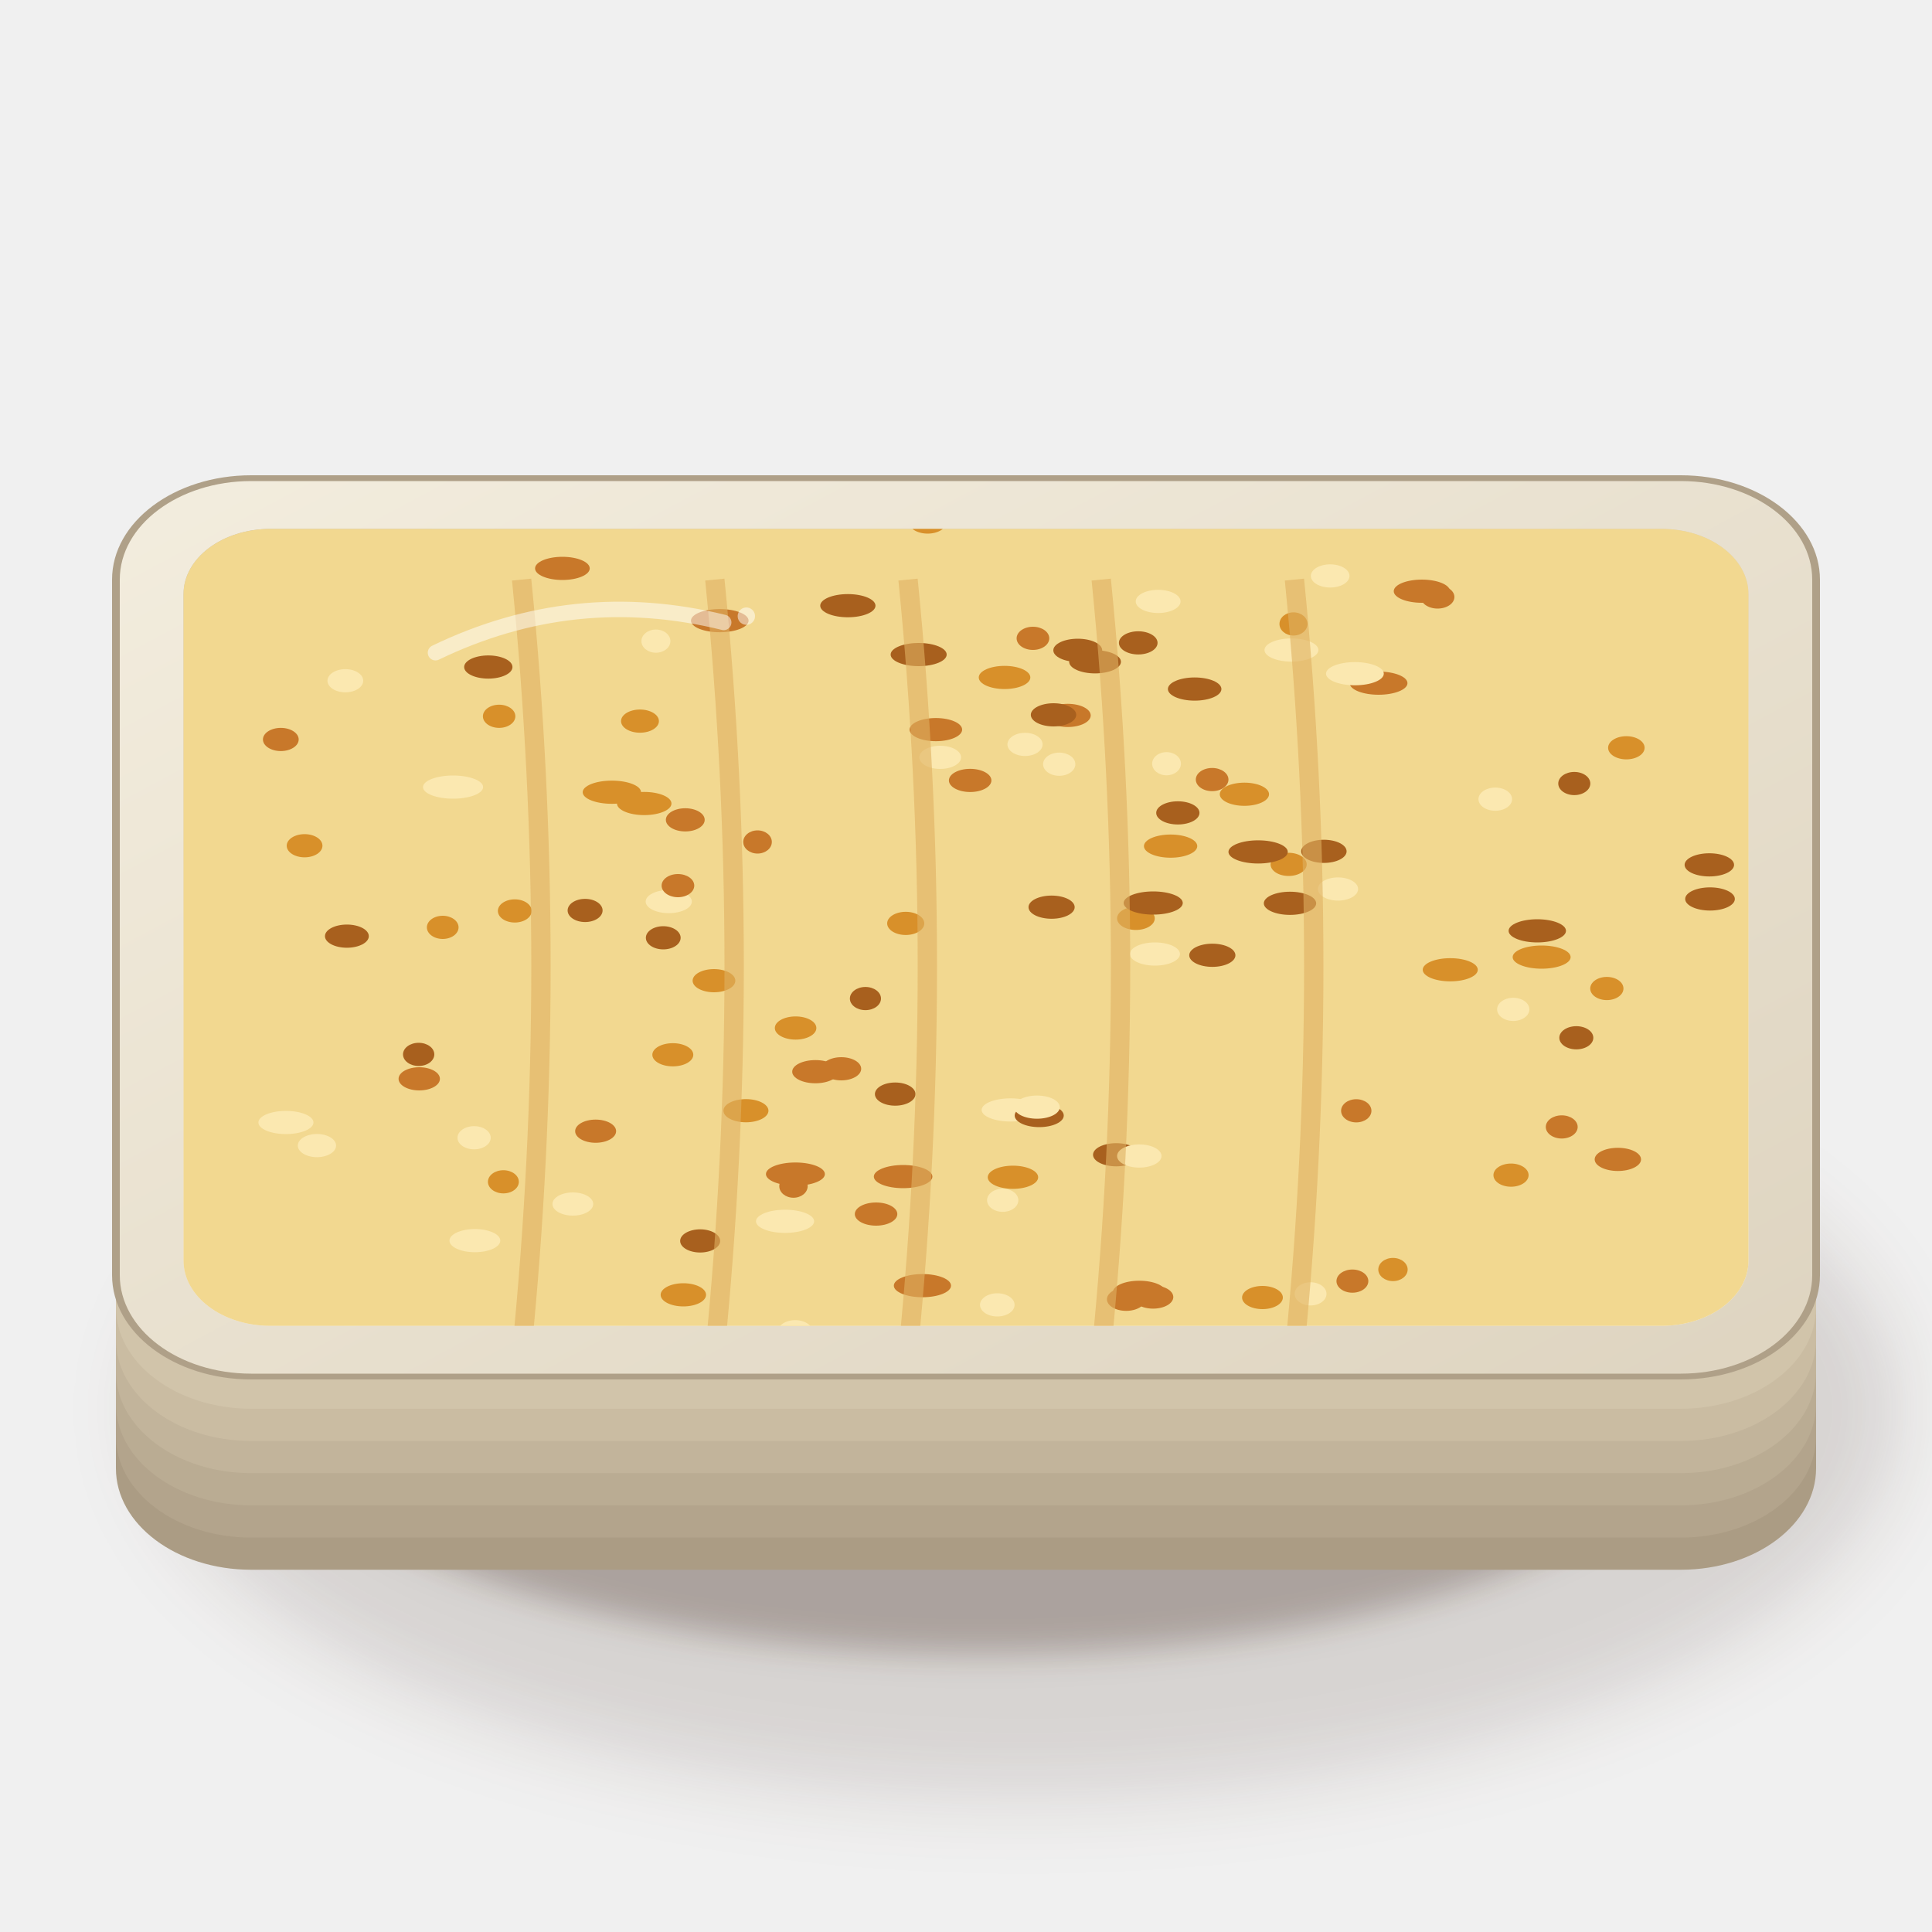
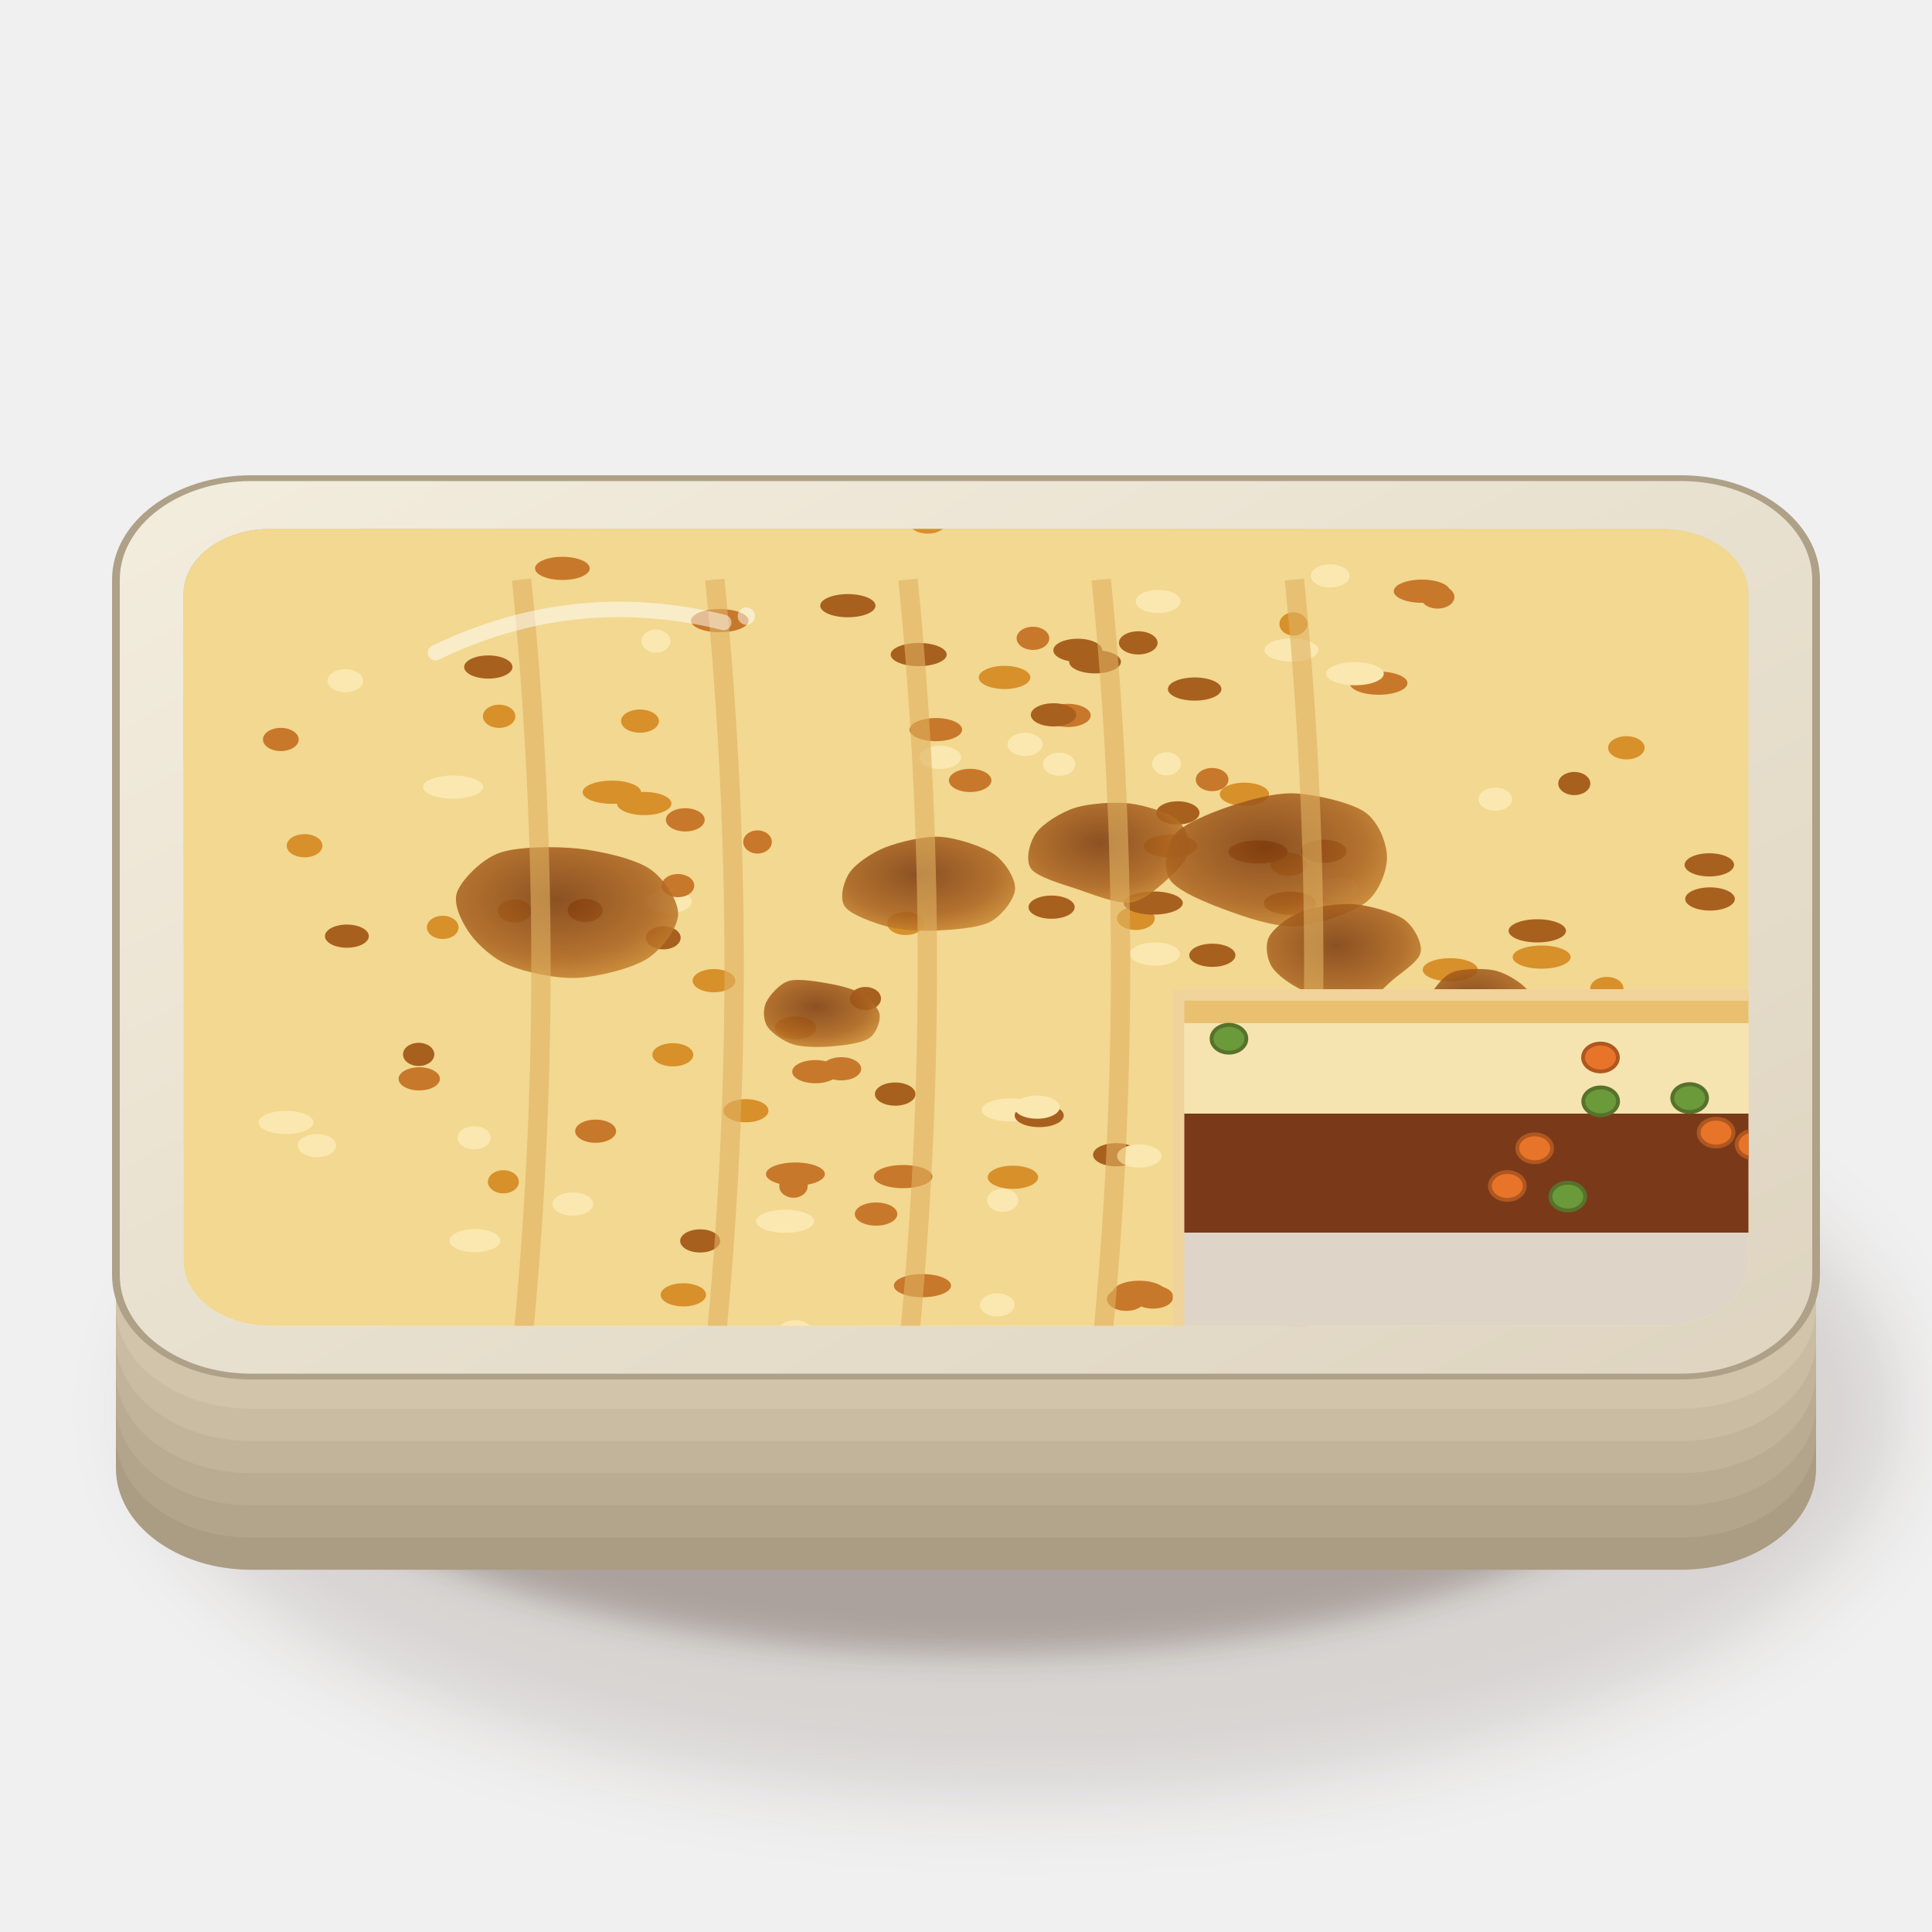
<svg xmlns="http://www.w3.org/2000/svg" viewBox="0 0 200 200" width="400" height="400">
  <defs>
    <filter id="gb_shepherdspie-1" x="-50%" y="-50%" width="200%" height="200%">
      <feGaussianBlur stdDeviation="4" />
    </filter>
    <filter id="gb_shepherdspie-2" x="-50%" y="-50%" width="200%" height="200%">
      <feGaussianBlur stdDeviation="1.6" />
    </filter>
    <linearGradient id="gb_shepherdspie-3" x1="0" y1="0" x2="1" y2="1">
      <stop offset="0" stop-color="#f3edde" />
      <stop offset="1" stop-color="#ded4c0" />
    </linearGradient>
    <linearGradient id="gb_shepherdspie-4" x1="0" y1="0" x2="0.3" y2="1">
      <stop offset="0" stop-color="#c3b8ab" />
      <stop offset="0.5" stop-color="#eae2d5" />
      <stop offset="1" stop-color="#f7f1e5" />
    </linearGradient>
    <clipPath id="gb_shepherdspie-5">
      <path d="M28,54.75 H172 A9,6.75 0 0 1 181,61.5 V130.5 A9,6.75 0 0 1 172,137.25 H28 A9,6.75 0 0 1 19,130.5 V61.5 A9,6.75 0 0 1 28,54.75Z" />
    </clipPath>
+     <radialGradient id="gb_shepherdspie-6" cx="0.45" cy="0.4" r="0.8">
+       <stop offset="0" stop-color="#7a3a10" />
+       <stop offset="0.55" stop-color="#a8601e" />
+       <stop offset="1" stop-color="#e0a040" />
+     </radialGradient>
+     <linearGradient id="gb_shepherdspie-7" x1="0" y1="0" x2="0" y2="1">
+       <stop offset="0" stop-color="#e8c070" />
+       <stop offset="0.119" stop-color="#e8c070" />
+       <stop offset="0.12" stop-color="#f6e4b0" />
+       <stop offset="0.499" stop-color="#f6e4b0" />
+       <stop offset="0.5" stop-color="#7a3a1a" />
+       <stop offset="0.999" stop-color="#7a3a1a" />
+     </linearGradient>
  </defs>
  <ellipse cx="106" cy="145.9" rx="90.68" ry="40.08" fill="#3a2212" opacity="0.14" filter="url(#gb_shepherdspie-1)" />
  <ellipse cx="102" cy="143.9" rx="74.48" ry="27.32" fill="#3a2212" opacity="0.28" filter="url(#gb_shepherdspie-2)" />
  <g transform="translate(100 116) scale(1 0.75)" fill="#ab9c84">
    <rect x="-88" y="-62" width="176" height="124" rx="14" />
  </g>
  <g transform="translate(100 112.67) scale(1 0.75)" fill="#b3a48c">
    <rect x="-88" y="-62" width="176" height="124" rx="14" />
  </g>
  <g transform="translate(100 109.33) scale(1 0.75)" fill="#baac93">
    <rect x="-88" y="-62" width="176" height="124" rx="14" />
  </g>
  <g transform="translate(100 106) scale(1 0.75)" fill="#c2b49b">
    <rect x="-88" y="-62" width="176" height="124" rx="14" />
  </g>
  <g transform="translate(100 102.67) scale(1 0.75)" fill="#cabca2">
    <rect x="-88" y="-62" width="176" height="124" rx="14" />
  </g>
  <g transform="translate(100 99.33) scale(1 0.75)" fill="#d1c4aa">
    <rect x="-88" y="-62" width="176" height="124" rx="14" />
  </g>
  <g transform="translate(100 96) scale(1 0.75)" fill="url(#gb_shepherdspie-3)" stroke="#afa088" stroke-width=".8" vector-effect="non-scaling-stroke">
    <rect x="-88" y="-62" width="176" height="124" rx="14" />
  </g>
  <path d="M28,54.75 H172 A9,6.75 0 0 1 181,61.5 V130.5 A9,6.75 0 0 1 172,137.25 H28 A9,6.75 0 0 1 19,130.5 V61.5 A9,6.75 0 0 1 28,54.75Z" fill="url(#gb_shepherdspie-4)" />
  <g clip-path="url(#gb_shepherdspie-5)">
    <rect width="200" height="200" fill="#f2d890" />
    <ellipse cx="93.76" cy="95.59" rx="1.92" ry="1.2" fill="#d8902a" />
    <ellipse cx="84.41" cy="110.94" rx="2.4" ry="1.2" fill="#c8782a" />
    <ellipse cx="69.23" cy="93.33" rx="2.39" ry="1.2" fill="#fbe8b0" />
    <ellipse cx="133.54" cy="93.51" rx="2.71" ry="1.2" fill="#a8601e" />
    <ellipse cx="103.99" cy="70.13" rx="2.67" ry="1.2" fill="#d8902a" />
    <ellipse cx="70.18" cy="91.68" rx="1.69" ry="1.2" fill="#c8782a" />
    <ellipse cx="82.32" cy="137.86" rx="1.8" ry="1.2" fill="#fbe8b0" />
    <ellipse cx="125.5" cy="98.89" rx="2.39" ry="1.2" fill="#a8601e" />
    <ellipse cx="117.59" cy="95.07" rx="1.95" ry="1.2" fill="#d8902a" />
    <ellipse cx="110.54" cy="74.06" rx="2.37" ry="1.2" fill="#c8782a" />
    <ellipse cx="133.69" cy="67.29" rx="2.79" ry="1.2" fill="#fbe8b0" />
    <ellipse cx="113.36" cy="68.51" rx="2.68" ry="1.2" fill="#a8601e" />
    <ellipse cx="166.34" cy="102.33" rx="1.72" ry="1.2" fill="#d8902a" />
    <ellipse cx="117.94" cy="133.78" rx="2.74" ry="1.2" fill="#c8782a" />
    <ellipse cx="46.9" cy="81.48" rx="3.11" ry="1.2" fill="#fbe8b0" />
    <ellipse cx="111.57" cy="67.32" rx="2.53" ry="1.2" fill="#a8601e" />
    <ellipse cx="121.18" cy="87.59" rx="2.76" ry="1.2" fill="#d8902a" />
    <ellipse cx="95.49" cy="133.09" rx="2.96" ry="1.2" fill="#c8782a" />
    <ellipse cx="59.3" cy="124.64" rx="2.11" ry="1.2" fill="#fbe8b0" />
    <ellipse cx="162.97" cy="81.11" rx="1.66" ry="1.2" fill="#a8601e" />
    <ellipse cx="53.29" cy="94.3" rx="1.75" ry="1.2" fill="#d8902a" />
    <ellipse cx="78.42" cy="87.16" rx="1.48" ry="1.2" fill="#c8782a" />
    <ellipse cx="103.8" cy="124.25" rx="1.62" ry="1.2" fill="#fbe8b0" />
    <ellipse cx="176.95" cy="89.53" rx="2.56" ry="1.2" fill="#a8601e" />
    <ellipse cx="77.22" cy="114.98" rx="2.33" ry="1.2" fill="#d8902a" />
    <ellipse cx="87.09" cy="110.64" rx="2.06" ry="1.2" fill="#c8782a" />
    <ellipse cx="103.24" cy="135.08" rx="1.79" ry="1.2" fill="#fbe8b0" />
    <ellipse cx="72.48" cy="128.46" rx="2.07" ry="1.2" fill="#a8601e" />
    <ellipse cx="133.9" cy="64.59" rx="1.45" ry="1.2" fill="#d8902a" />
    <ellipse cx="100.43" cy="80.79" rx="2.2" ry="1.2" fill="#c8782a" />
    <ellipse cx="106.11" cy="77.06" rx="1.82" ry="1.2" fill="#fbe8b0" />
    <ellipse cx="43.34" cy="109.15" rx="1.62" ry="1.2" fill="#a8601e" />
    <ellipse cx="69.65" cy="109.19" rx="2.12" ry="1.2" fill="#d8902a" />
    <ellipse cx="125.48" cy="80.7" rx="1.69" ry="1.2" fill="#c8782a" />
    <ellipse cx="32.81" cy="118.59" rx="1.98" ry="1.2" fill="#fbe8b0" />
    <ellipse cx="89.59" cy="103.37" rx="1.61" ry="1.2" fill="#a8601e" />
    <ellipse cx="130.69" cy="134.32" rx="2.11" ry="1.2" fill="#d8902a" />
    <ellipse cx="142.71" cy="70.72" rx="2.99" ry="1.2" fill="#c8782a" />
    <ellipse cx="154.79" cy="82.73" rx="1.74" ry="1.2" fill="#fbe8b0" />
    <ellipse cx="119.38" cy="93.48" rx="3.06" ry="1.2" fill="#a8601e" />
    <ellipse cx="31.53" cy="87.55" rx="1.85" ry="1.2" fill="#d8902a" />
    <ellipse cx="70.94" cy="84.87" rx="2.01" ry="1.2" fill="#c8782a" />
    <ellipse cx="104.61" cy="114.9" rx="2.99" ry="1.2" fill="#fbe8b0" />
    <ellipse cx="107.58" cy="115.48" rx="2.54" ry="1.2" fill="#a8601e" />
    <ellipse cx="66.25" cy="74.65" rx="1.96" ry="1.2" fill="#d8902a" />
    <ellipse cx="43.4" cy="111.68" rx="2.14" ry="1.2" fill="#c8782a" />
    <ellipse cx="49.08" cy="117.78" rx="1.72" ry="1.2" fill="#fbe8b0" />
    <ellipse cx="87.77" cy="62.7" rx="2.86" ry="1.2" fill="#a8601e" />
    <ellipse cx="159.59" cy="99.08" rx="3" ry="1.2" fill="#d8902a" />
    <ellipse cx="74.51" cy="64.25" rx="2.98" ry="1.2" fill="#c8782a" />
    <ellipse cx="81.27" cy="126.43" rx="3.01" ry="1.2" fill="#fbe8b0" />
    <ellipse cx="117.83" cy="66.55" rx="2" ry="1.2" fill="#a8601e" />
    <ellipse cx="82.36" cy="106.42" rx="2.15" ry="1.2" fill="#d8902a" />
    <ellipse cx="58.22" cy="58.84" rx="2.83" ry="1.2" fill="#c8782a" />
    <ellipse cx="109.65" cy="79.11" rx="1.67" ry="1.2" fill="#fbe8b0" />
    <ellipse cx="159.14" cy="96.36" rx="2.97" ry="1.2" fill="#a8601e" />
    <ellipse cx="128.82" cy="82.22" rx="2.55" ry="1.2" fill="#d8902a" />
    <ellipse cx="161.67" cy="116.66" rx="1.65" ry="1.2" fill="#c8782a" />
    <ellipse cx="140.26" cy="69.74" rx="2.99" ry="1.2" fill="#fbe8b0" />
    <ellipse cx="177.02" cy="93.06" rx="2.57" ry="1.2" fill="#a8601e" />
    <ellipse cx="45.83" cy="96" rx="1.64" ry="1.2" fill="#d8902a" />
    <ellipse cx="93.49" cy="121.8" rx="3.03" ry="1.2" fill="#c8782a" />
    <ellipse cx="107.35" cy="114.61" rx="2.36" ry="1.2" fill="#fbe8b0" />
    <ellipse cx="108.86" cy="93.91" rx="2.39" ry="1.2" fill="#a8601e" />
    <ellipse cx="133.4" cy="89.48" rx="1.87" ry="1.2" fill="#d8902a" />
    <ellipse cx="61.66" cy="117.1" rx="2.12" ry="1.2" fill="#c8782a" />
    <ellipse cx="120.76" cy="79.06" rx="1.49" ry="1.2" fill="#fbe8b0" />
    <ellipse cx="115.55" cy="119.54" rx="2.4" ry="1.2" fill="#a8601e" />
    <ellipse cx="109.07" cy="138.7" rx="2.45" ry="1.2" fill="#d8902a" />
    <ellipse cx="147.19" cy="61.2" rx="2.91" ry="1.2" fill="#c8782a" />
    <ellipse cx="119.89" cy="62.26" rx="2.32" ry="1.2" fill="#fbe8b0" />
    <ellipse cx="60.57" cy="94.25" rx="1.81" ry="1.2" fill="#a8601e" />
    <ellipse cx="96.03" cy="54.04" rx="1.95" ry="1.2" fill="#d8902a" />
    <ellipse cx="119.37" cy="134.27" rx="2.09" ry="1.2" fill="#c8782a" />
    <ellipse cx="29.6" cy="116.2" rx="2.85" ry="1.2" fill="#fbe8b0" />
    <ellipse cx="95.1" cy="67.76" rx="2.9" ry="1.2" fill="#a8601e" />
    <ellipse cx="156.42" cy="121.65" rx="1.82" ry="1.2" fill="#d8902a" />
    <ellipse cx="96.88" cy="75.53" rx="2.72" ry="1.2" fill="#c8782a" />
    <ellipse cx="135.67" cy="133.94" rx="1.65" ry="1.2" fill="#fbe8b0" />
    <ellipse cx="92.67" cy="113.26" rx="2.1" ry="1.2" fill="#a8601e" />
    <ellipse cx="73.91" cy="101.52" rx="2.21" ry="1.2" fill="#d8902a" />
    <ellipse cx="82.14" cy="122.79" rx="1.47" ry="1.2" fill="#c8782a" />
    <ellipse cx="97.33" cy="78.4" rx="2.16" ry="1.2" fill="#fbe8b0" />
    <ellipse cx="109.06" cy="74" rx="2.35" ry="1.2" fill="#a8601e" />
    <ellipse cx="150.13" cy="100.39" rx="2.85" ry="1.2" fill="#d8902a" />
    <ellipse cx="116.58" cy="134.5" rx="1.99" ry="1.2" fill="#c8782a" />
    <ellipse cx="138.51" cy="92.03" rx="2.08" ry="1.2" fill="#fbe8b0" />
    <ellipse cx="100.33" cy="50.01" rx="2.17" ry="1.2" fill="#a8601e" />
    <ellipse cx="70.74" cy="134.04" rx="2.35" ry="1.2" fill="#d8902a" />
    <ellipse cx="167.48" cy="120.02" rx="2.4" ry="1.2" fill="#c8782a" />
    <ellipse cx="137.7" cy="59.62" rx="2" ry="1.2" fill="#fbe8b0" />
    <ellipse cx="121.93" cy="84.15" rx="2.24" ry="1.2" fill="#a8601e" />
    <ellipse cx="66.69" cy="83.18" rx="2.82" ry="1.2" fill="#d8902a" />
    <ellipse cx="140.4" cy="114.99" rx="1.57" ry="1.2" fill="#c8782a" />
    <ellipse cx="35.75" cy="70.47" rx="1.85" ry="1.2" fill="#fbe8b0" />
    <ellipse cx="123.67" cy="71.33" rx="2.77" ry="1.2" fill="#a8601e" />
    <ellipse cx="52.11" cy="122.34" rx="1.6" ry="1.2" fill="#d8902a" />
    <ellipse cx="148.82" cy="61.8" rx="1.74" ry="1.2" fill="#c8782a" />
    <ellipse cx="101.27" cy="140.2" rx="1.45" ry="1.2" fill="#fbe8b0" />
    <ellipse cx="163.18" cy="107.43" rx="1.76" ry="1.2" fill="#a8601e" />
    <ellipse cx="168.36" cy="77.41" rx="1.89" ry="1.2" fill="#d8902a" />
    <ellipse cx="29.07" cy="76.55" rx="1.85" ry="1.2" fill="#c8782a" />
    <ellipse cx="119.56" cy="98.76" rx="2.59" ry="1.2" fill="#fbe8b0" />
    <ellipse cx="137.05" cy="88.13" rx="2.35" ry="1.2" fill="#a8601e" />
    <ellipse cx="63.34" cy="82.01" rx="3.02" ry="1.2" fill="#d8902a" />
    <ellipse cx="106.93" cy="66.08" rx="1.69" ry="1.2" fill="#c8782a" />
    <ellipse cx="49.16" cy="128.43" rx="2.63" ry="1.2" fill="#fbe8b0" />
    <ellipse cx="35.91" cy="96.91" rx="2.27" ry="1.2" fill="#a8601e" />
    <ellipse cx="51.67" cy="74.15" rx="1.68" ry="1.2" fill="#d8902a" />
    <ellipse cx="82.34" cy="121.54" rx="3.05" ry="1.2" fill="#c8782a" />
    <ellipse cx="117.94" cy="119.67" rx="2.3" ry="1.2" fill="#fbe8b0" />
    <ellipse cx="50.55" cy="69.05" rx="2.5" ry="1.2" fill="#a8601e" />
    <ellipse cx="144.2" cy="131.42" rx="1.52" ry="1.2" fill="#d8902a" />
    <ellipse cx="90.69" cy="125.68" rx="2.2" ry="1.2" fill="#c8782a" />
    <ellipse cx="156.65" cy="104.49" rx="1.67" ry="1.2" fill="#fbe8b0" />
    <ellipse cx="68.66" cy="97.08" rx="1.8" ry="1.2" fill="#a8601e" />
    <ellipse cx="104.86" cy="121.87" rx="2.61" ry="1.2" fill="#d8902a" />
    <ellipse cx="140" cy="132.62" rx="1.65" ry="1.2" fill="#c8782a" />
    <ellipse cx="67.9" cy="66.37" rx="1.5" ry="1.2" fill="#fbe8b0" />
    <ellipse cx="130.24" cy="88.19" rx="3.07" ry="1.2" fill="#a8601e" />
+     <path d="M91.06,105.04C91.16,105.73 90.7,107.01 89.94,107.5C89.18,108 87.19,108.24 86.01,108.33C84.83,108.42 83.08,108.42 82.09,108.11C81.1,107.8 79.85,106.91 79.43,106.26C79.01,105.61 78.97,104.49 79.3,103.78C79.64,103.07 80.68,101.83 81.68,101.54C82.68,101.25 84.84,101.65 85.98,101.85C87.12,102.06 88.51,102.43 89.27,102.91C90.03,103.39 90.96,104.35 91.06,105.04Z" fill="url(#gb_shepherdspie-6)" opacity=".85" />
+     <path d="M123.08,88.03C122.97,88.92 121.96,90.02 121.06,90.83C120.16,91.64 118.5,93.23 117.08,93.42C115.66,93.61 113.15,92.6 111.6,92.07C110.05,91.55 107.39,90.81 106.74,89.94C106.09,89.06 106.58,87.17 107.26,86.23C107.94,85.28 109.82,84.09 111.27,83.63C112.71,83.17 115.34,82.99 116.92,83.17C118.5,83.35 120.9,84.11 121.82,84.84C122.75,85.57 123.2,87.13 123.08,88.03Z" fill="url(#gb_shepherdspie-6)" opacity=".85" />
+     <path d="M70.2,94.66C70.16,96.06 68.53,98.28 66.96,99.27C65.39,100.26 61.87,101.13 59.73,101.23C57.59,101.34 54.37,100.63 52.71,99.94C51.05,99.26 49.46,97.79 48.65,96.66C47.84,95.52 46.86,93.62 47.31,92.37C47.77,91.11 49.8,88.98 51.67,88.3C53.55,87.62 57.47,87.6 59.8,87.84C62.13,88.08 65.65,88.89 67.21,89.91C68.77,90.94 70.24,93.25 70.2,94.66Z" fill="url(#gb_shepherdspie-6)" opacity=".85" />
+     <path d="M139.46,108.64C139.5,109.28 139.03,110.29 138.37,110.87C137.71,111.45 136.23,112.33 135.07,112.5C133.91,112.68 131.74,112.44 130.64,112.06C129.54,111.68 128.04,110.67 127.74,109.99C127.45,109.3 128.21,108.16 128.69,107.49C129.17,106.82 130,105.82 130.93,105.51C131.86,105.2 133.81,105.28 134.88,105.43C135.94,105.59 137.37,106.08 138.06,106.56C138.74,107.04 139.41,107.99 139.46,108.64Z" fill="url(#gb_shepherdspie-6)" opacity=".85" />
+     <path d="M105.08,92.03C105.02,93.08 103.72,94.78 102.52,95.42C101.31,96.07 98.62,96.25 97.05,96.33C95.47,96.41 93.45,96.33 92.01,95.96C90.57,95.59 88.07,94.7 87.46,93.85C86.85,93.01 87.33,91.24 87.96,90.32C88.58,89.41 90.23,88.28 91.64,87.72C93.05,87.17 95.68,86.52 97.37,86.63C99.07,86.74 101.77,87.63 102.93,88.44C104.08,89.25 105.14,90.99 105.08,92.03Z" fill="url(#gb_shepherdspie-6)" opacity=".85" />
+     <path d="M143.58,88.73C143.59,90.14 142.77,92.38 141.35,93.45C139.92,94.52 136.26,95.78 134.08,95.89C131.89,95.99 128.7,94.87 126.76,94.15C124.82,93.43 121.92,92.25 121.13,91.1C120.35,89.94 120.66,87.58 121.54,86.45C122.42,85.32 125.15,84.22 127,83.57C128.86,82.92 131.77,82.06 133.91,82.13C136.05,82.2 139.82,83.06 141.27,84.05C142.72,85.04 143.57,87.32 143.58,88.73Z" fill="url(#gb_shepherdspie-6)" opacity=".85" />
+     <path d="M158.89,103.81C158.98,104.45 158.7,105.55 158.05,106.09C157.41,106.62 155.77,107.17 154.58,107.37C153.38,107.56 151.2,107.72 150.09,107.4C148.97,107.07 147.39,105.92 147.12,105.21C146.85,104.5 147.77,103.36 148.27,102.66C148.77,101.97 149.51,100.95 150.45,100.61C151.39,100.27 153.48,100.23 154.53,100.42C155.58,100.6 156.8,101.33 157.45,101.84C158.1,102.35 158.8,103.18 158.89,103.81Z" fill="url(#gb_shepherdspie-6)" opacity=".85" />
+     <path d="M147.07,98.56C146.91,99.49 145.26,100.53 144.24,101.38C143.23,102.23 141.71,104.04 140.3,104.21C138.89,104.38 136.13,103.13 134.83,102.51C133.53,101.89 132.18,100.91 131.66,100.08C131.14,99.25 130.93,97.82 131.38,96.97C131.82,96.12 133.34,94.91 134.64,94.41C135.95,93.9 138.49,93.48 140.09,93.6C141.7,93.71 144.3,94.43 145.35,95.18C146.39,95.92 147.24,97.63 147.07,98.56Z" fill="url(#gb_shepherdspie-6)" opacity=".85" />
    <path d="M54,60 q4,40 0,80" stroke="#e0b060" stroke-width="2" fill="none" opacity=".6" />
    <path d="M74,60 q4,40 0,80" stroke="#e0b060" stroke-width="2" fill="none" opacity=".6" />
    <path d="M94,60 q4,40 0,80" stroke="#e0b060" stroke-width="2" fill="none" opacity=".6" />
    <path d="M114,60 q4,40 0,80" stroke="#e0b060" stroke-width="2" fill="none" opacity=".6" />
    <path d="M134,60 q4,40 0,80" stroke="#e0b060" stroke-width="2" fill="none" opacity=".6" />
+     <polygon points="122,127.6 190,127.6 190,177.1 122,177.1" fill="#ded5c8" />
+     <polygon points="122,103 122,152.5 122,177.1 122,127.6" fill="url(#gb_shepherdspie-7)" />
+     <polygon points="122,103 122,152.5 122,177.1 122,127.6" fill="#3a2212" opacity=".25" />
+     <polygon points="122,103 190,103 190,127.6 122,127.6" fill="url(#gb_shepherdspie-7)" />
+     <ellipse cx="127.22" cy="107.53" rx="1.8" ry="1.44" fill="#6a9a3a" stroke="#57722a" stroke-width=".4" />
+     <ellipse cx="174.91" cy="113.67" rx="1.8" ry="1.44" fill="#6a9a3a" stroke="#57722a" stroke-width=".4" />
+     <ellipse cx="162.3" cy="123.87" rx="1.8" ry="1.44" fill="#6a9a3a" stroke="#57722a" stroke-width=".4" />
+     <ellipse cx="165.7" cy="114.01" rx="1.8" ry="1.44" fill="#6a9a3a" stroke="#57722a" stroke-width=".4" />
+     <ellipse cx="185.95" cy="122.95" rx="1.8" ry="1.44" fill="#6a9a3a" stroke="#57722a" stroke-width=".4" />
+     <ellipse cx="181.58" cy="118.47" rx="1.8" ry="1.44" fill="#e8742a" stroke="#af571f" stroke-width=".4" />
+     <ellipse cx="177.65" cy="117.25" rx="1.8" ry="1.44" fill="#e8742a" stroke="#af571f" stroke-width=".4" />
+     <ellipse cx="165.68" cy="109.47" rx="1.8" ry="1.44" fill="#e8742a" stroke="#af571f" stroke-width=".4" />
+     <ellipse cx="158.87" cy="118.87" rx="1.8" ry="1.44" fill="#e8742a" stroke="#af571f" stroke-width=".4" />
+     <ellipse cx="156.04" cy="122.77" rx="1.8" ry="1.44" fill="#e8742a" stroke="#af571f" stroke-width=".4" />
+     <polyline points="122,152.5 122,103 190,103" fill="none" stroke="#efd39b" stroke-width="1.2" />
  </g>
  <g transform="translate(60 66) rotate(-6)">
    <path d="M-15,0 Q0,-5.4 15,0" stroke="#fff" stroke-width="1.6" fill="none" stroke-linecap="round" opacity="0.5" />
    <circle cx="17.4" cy="-.4" r=".9" fill="#fff" opacity="0.5" />
  </g>
</svg>
